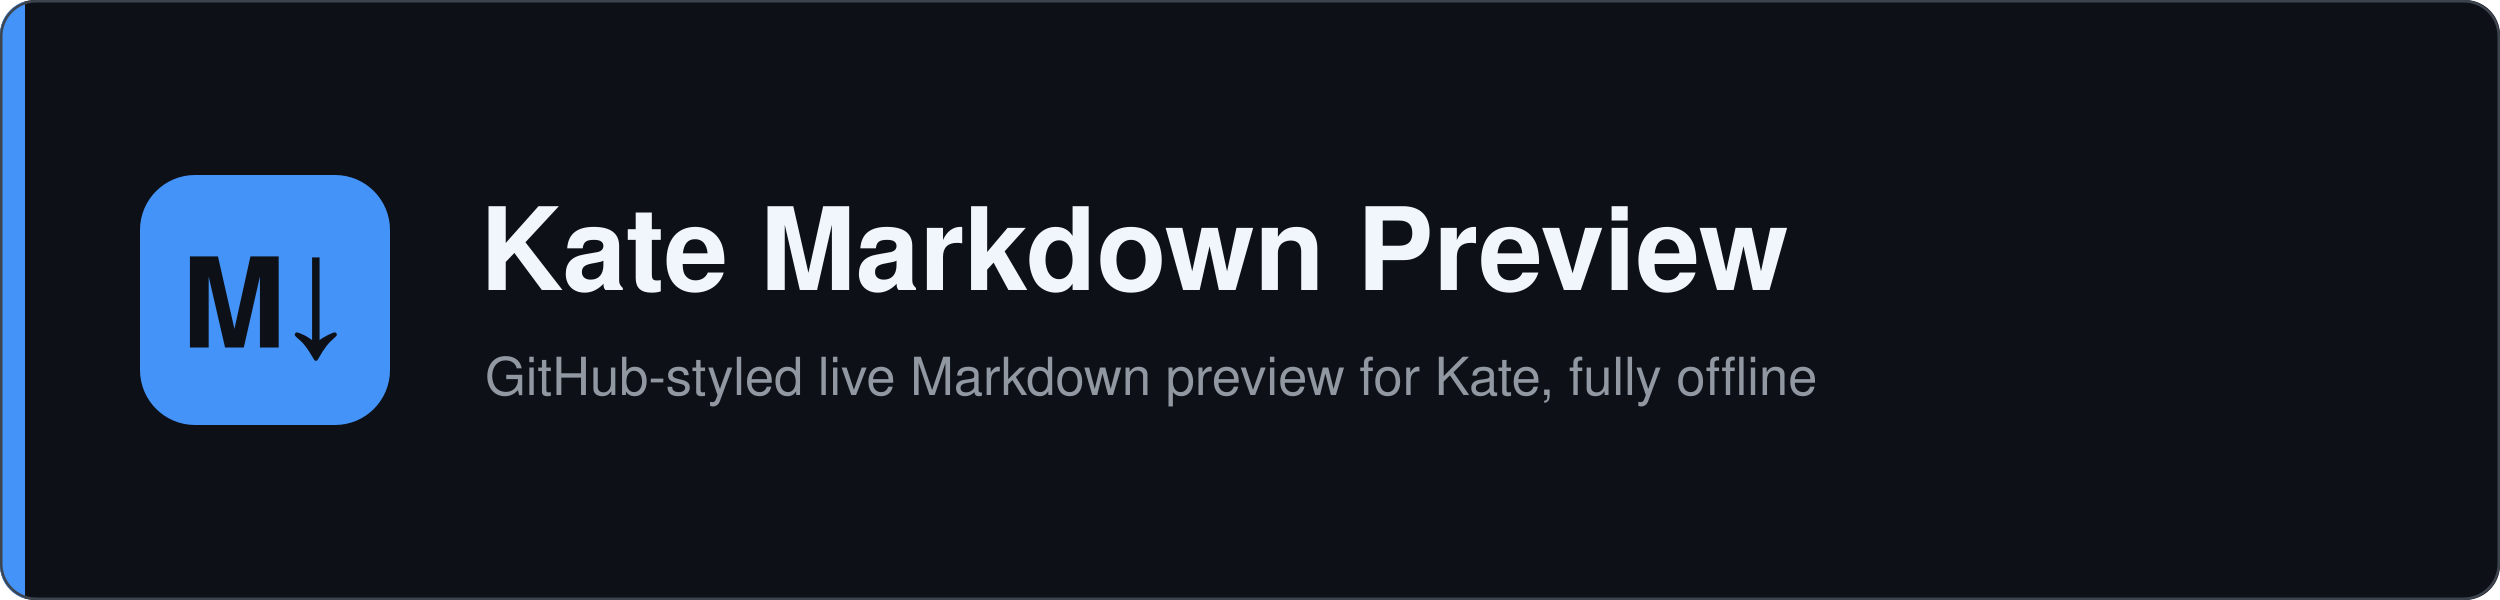
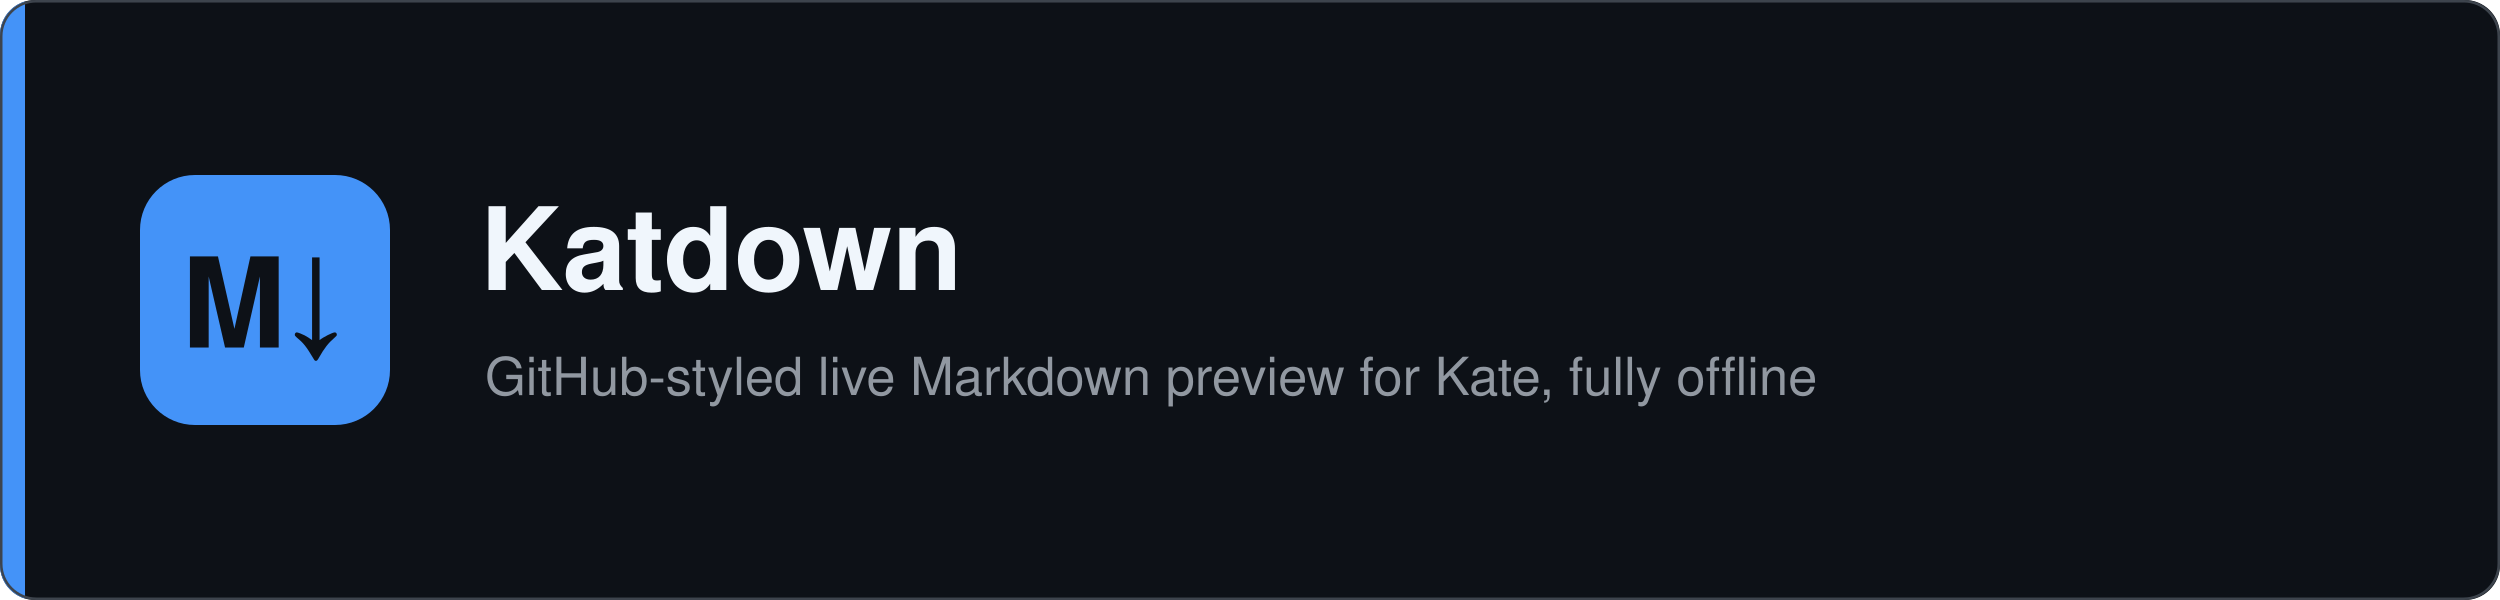
- <svg xmlns="http://www.w3.org/2000/svg" width="1000" height="240" viewBox="0 0 1000 240" role="img" aria-label="Kate Markdown Preview">
+ <svg xmlns="http://www.w3.org/2000/svg" width="1000" height="240" viewBox="0 0 1000 240" role="img" aria-label="Katdown">
  <defs>
    <clipPath id="round">
      <rect width="1000" height="240" rx="14" />
    </clipPath>
  </defs>
  <g clip-path="url(#round)" font-family="-apple-system, BlinkMacSystemFont, 'Segoe UI', Helvetica, Arial, sans-serif">
    <rect width="1000" height="240" fill="#0d1117" />
    <rect width="10" height="240" fill="#4493f8" />
    <rect x="56" y="70" width="100" height="100" rx="22" fill="#4493f8" />
    <text x="106" y="139" text-anchor="middle" font-size="50" font-weight="700" fill="#0d1117">M↓</text>
-     <text x="192" y="116" font-size="46" font-weight="800" fill="#f0f6fc">Kate Markdown Preview</text>
+     <text x="192" y="116" font-size="46" font-weight="800" fill="#f0f6fc">Katdown</text>
    <text x="194" y="158" font-size="21" font-weight="400" fill="#9198a1">GitHub-styled live Markdown preview for Kate, fully offline</text>
  </g>
  <rect x="0.5" y="0.5" width="999" height="239" rx="14" fill="none" stroke="#3d444d" />
</svg>
